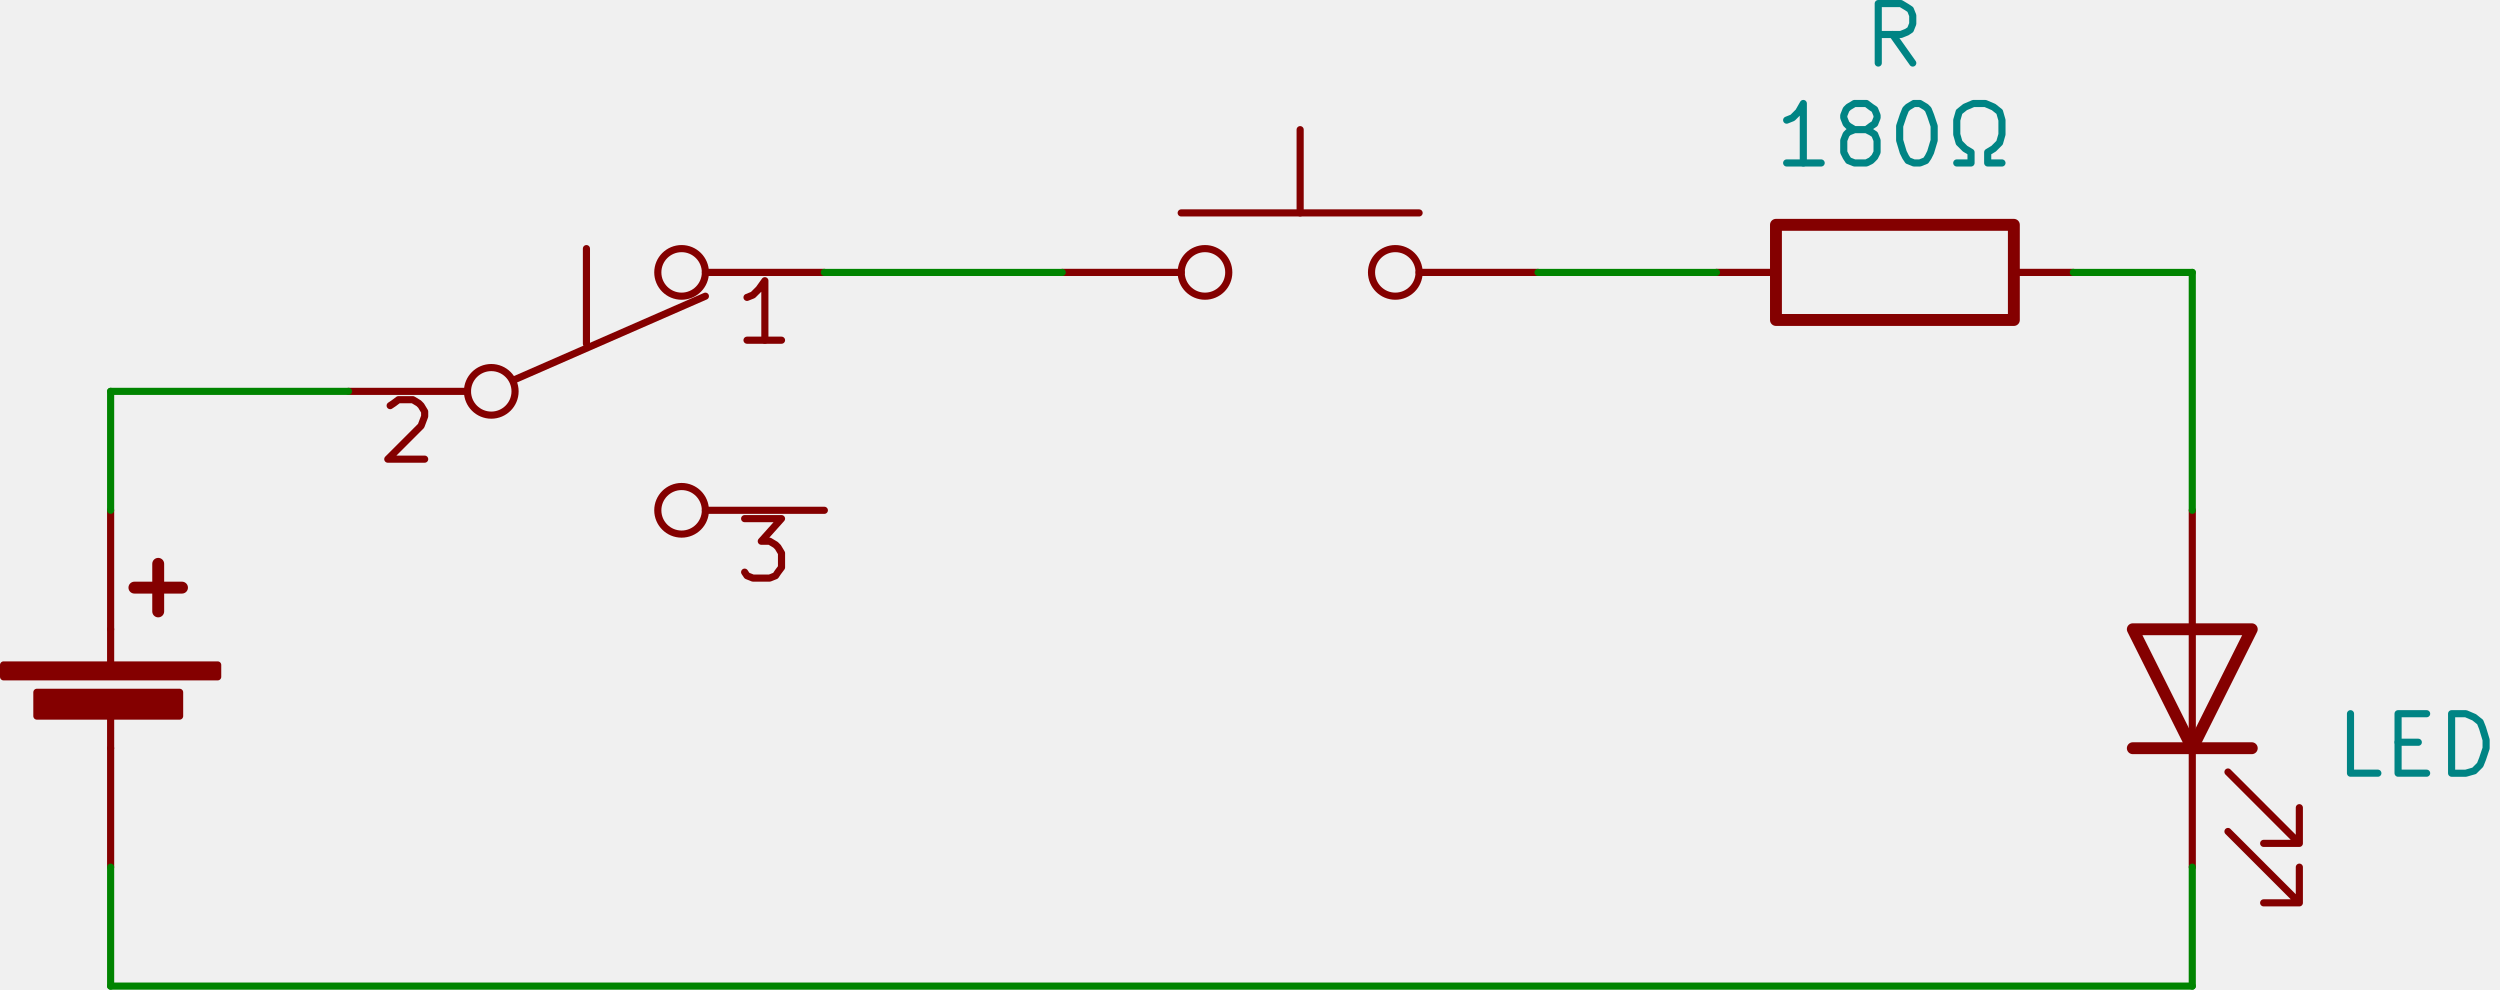
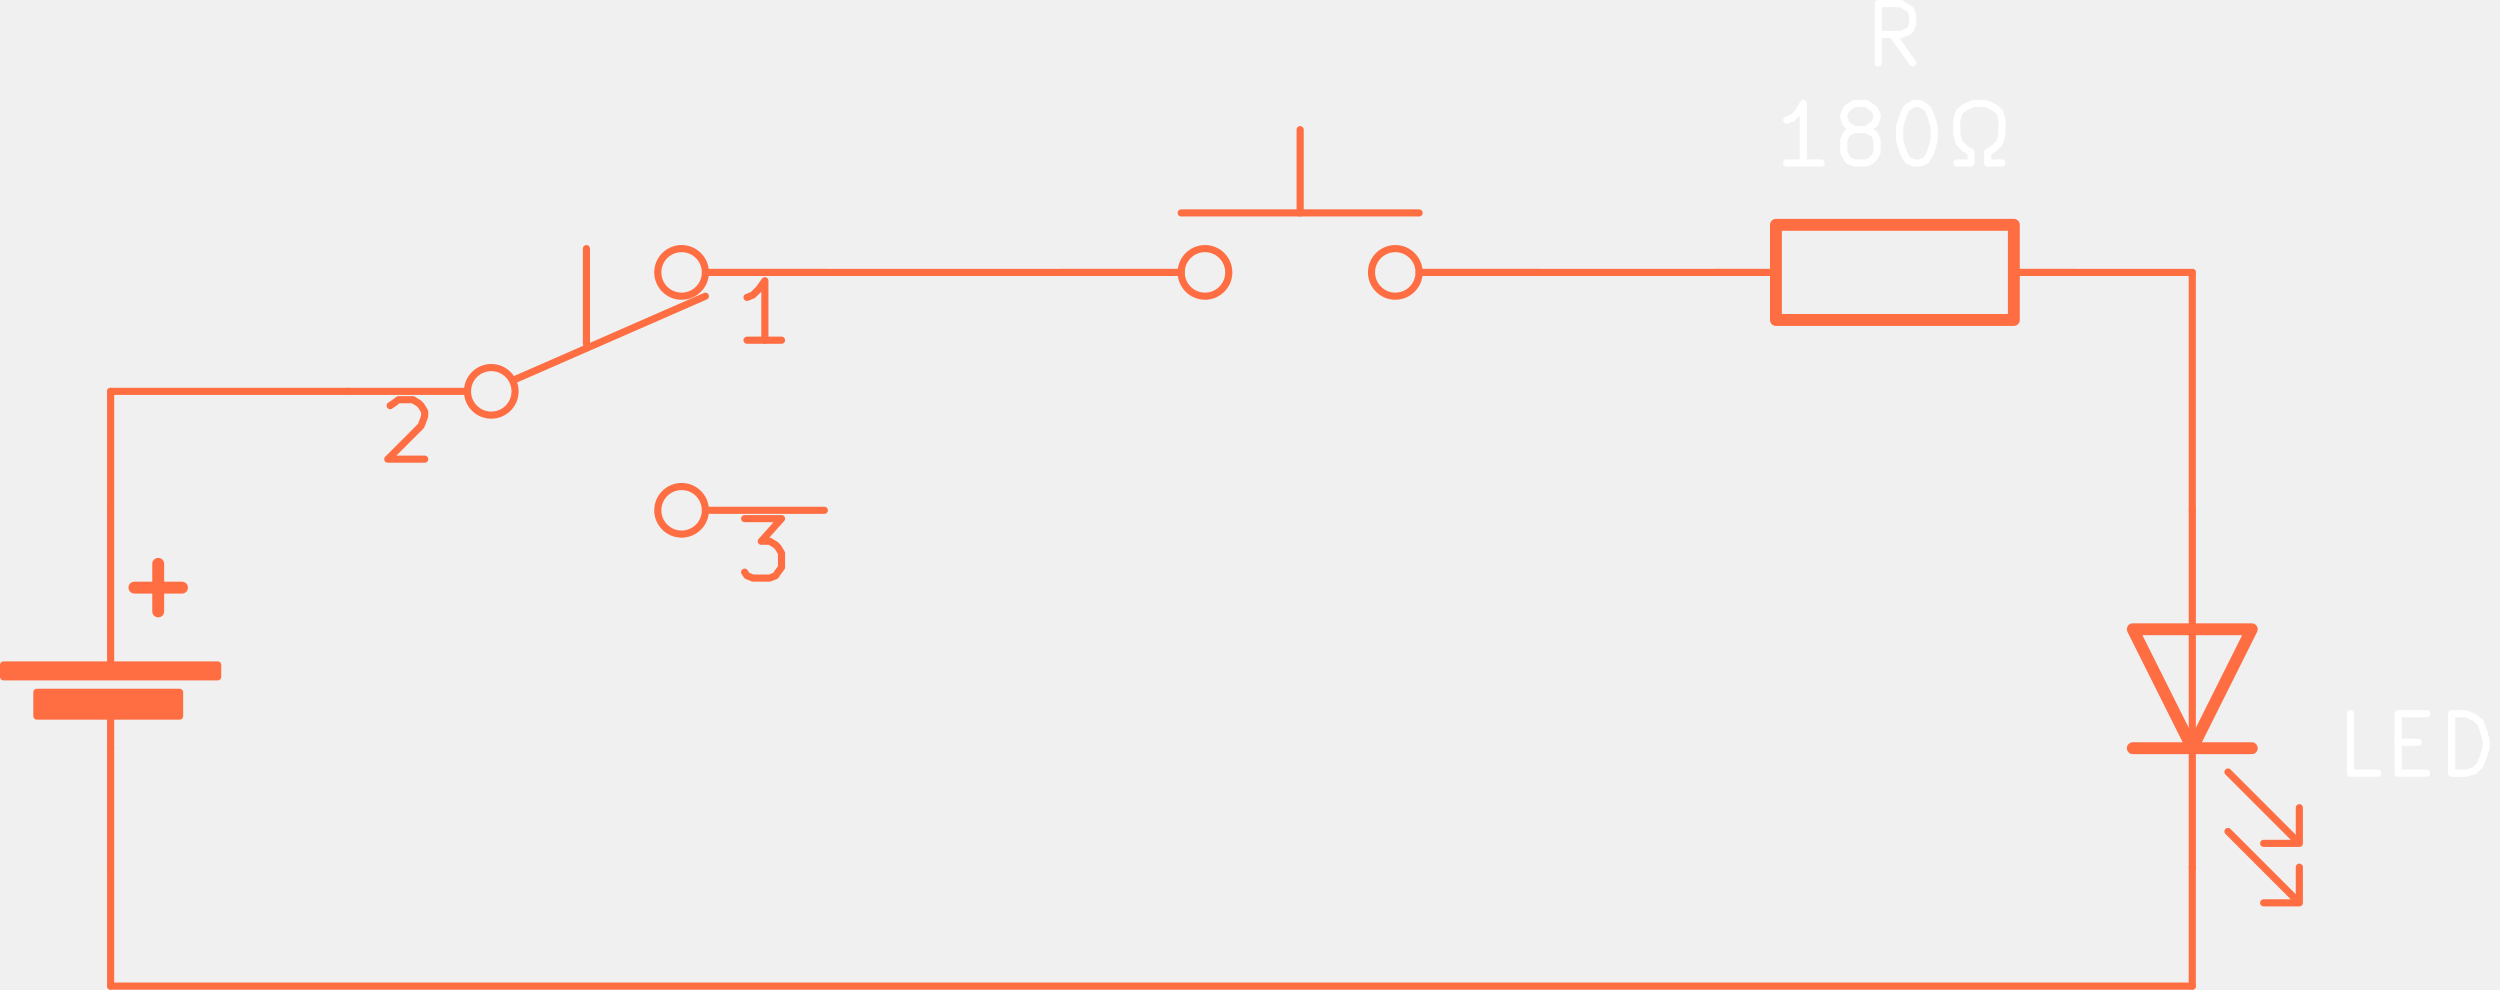
<svg xmlns="http://www.w3.org/2000/svg" width="158.75mm" height="62.848mm" viewBox="0 0 158.75 62.848" version="1.1" id="svg16717">
  <defs id="defs16711" />
  <g id="layer1" transform="translate(-26.98127,-17.93324)">
-     <g transform="matrix(0.00755346,0,0,0.00755346,-313.4532,-36.52721)" id="g1612" style="fill:#840000;fill-opacity:1;stroke:#840000;stroke-width:60;stroke-linecap:round;stroke-linejoin:round;stroke-opacity:1">
+     <g transform="matrix(0.00755346,0,0,0.00755346,-313.4532,-36.52721)" id="g1612" style="fill:#ff6e42;fill-opacity:1;stroke:#ff6e42;stroke-width:60;stroke-linecap:round;stroke-linejoin:round;stroke-opacity:1">
      <rect id="rect1608" rx="0" height="100" width="1800" y="12800" x="45100" />
      <rect id="rect1610" rx="0" height="200" width="1200" y="13030" x="45380" />
    </g>
-     <g transform="matrix(0.00755346,0,0,0.00755346,-313.4532,-36.52721)" id="g1618" style="fill:#840000;fill-opacity:0;stroke:#840000;stroke-width:60;stroke-linecap:round;stroke-linejoin:round;stroke-opacity:1">
-       <path id="path1614" d="m 46000,13200 v 300" style="fill:none;fill-opacity:0;stroke:#840000;stroke-width:60;stroke-linecap:round;stroke-linejoin:round;stroke-opacity:1" />
-       <path id="path1616" d="m 46000,12800 v -300" style="fill:none;fill-opacity:0;stroke:#840000;stroke-width:60;stroke-linecap:round;stroke-linejoin:round;stroke-opacity:1" />
+     <g transform="matrix(0.00755346,0,0,0.00755346,-313.4532,-36.52721)" id="g1618" style="fill:#ff6e42;fill-opacity:0;stroke:#ff6e42;stroke-width:60;stroke-linecap:round;stroke-linejoin:round;stroke-opacity:1">
+       <path id="path1614" d="m 46000,13200 v 300" style="fill:none;fill-opacity:0;stroke:#ff6e42;stroke-width:60;stroke-linecap:round;stroke-linejoin:round;stroke-opacity:1" />
+       <path id="path1616" d="m 46000,12800 v -300" style="fill:none;fill-opacity:0;stroke:#ff6e42;stroke-width:60;stroke-linecap:round;stroke-linejoin:round;stroke-opacity:1" />
    </g>
-     <g transform="matrix(0.00755346,0,0,0.00755346,-313.4532,-36.52721)" id="g1624" style="fill:#840000;fill-opacity:0;stroke:#840000;stroke-width:100;stroke-linecap:round;stroke-linejoin:round;stroke-opacity:1">
-       <path id="path1620" d="m 46200,12150 h 400" style="fill:none;fill-opacity:0;stroke:#840000;stroke-width:100;stroke-linecap:round;stroke-linejoin:round;stroke-opacity:1" />
-       <path id="path1622" d="m 46400,11950 v 400" style="fill:none;fill-opacity:0;stroke:#840000;stroke-width:100;stroke-linecap:round;stroke-linejoin:round;stroke-opacity:1" />
+     <g transform="matrix(0.00755346,0,0,0.00755346,-313.4532,-36.52721)" id="g1624" style="fill:#ff6e42;fill-opacity:0;stroke:#ff6e42;stroke-width:100;stroke-linecap:round;stroke-linejoin:round;stroke-opacity:1">
+       <path id="path1620" d="m 46200,12150 h 400" style="fill:none;fill-opacity:0;stroke:#ff6e42;stroke-width:100;stroke-linecap:round;stroke-linejoin:round;stroke-opacity:1" />
+       <path id="path1622" d="m 46400,11950 v 400" style="fill:none;fill-opacity:0;stroke:#ff6e42;stroke-width:100;stroke-linecap:round;stroke-linejoin:round;stroke-opacity:1" />
    </g>
-     <g transform="matrix(0.00755346,0,0,0.00755346,-313.4532,-36.52721)" id="g1630" style="fill:#840000;fill-opacity:0;stroke:#840000;stroke-width:60;stroke-linecap:round;stroke-linejoin:round;stroke-opacity:1">
+     <g transform="matrix(0.00755346,0,0,0.00755346,-313.4532,-36.52721)" id="g1630" style="fill:#ff6e42;fill-opacity:0;stroke:#ff6e42;stroke-width:60;stroke-linecap:round;stroke-linejoin:round;stroke-opacity:1">
      <path id="path1626" d="M 46000,12500 V 11500" />
      <path id="path1628" d="m 46000,13500 v 1000" />
    </g>
-     <g transform="matrix(0.00755346,0,0,0.00755346,-313.4532,-36.52721)" id="g1718" style="fill:#840000;fill-opacity:0;stroke:#840000;stroke-width:60;stroke-linecap:round;stroke-linejoin:round;stroke-opacity:1">
+     <g transform="matrix(0.00755346,0,0,0.00755346,-313.4532,-36.52721)" id="g1718" style="fill:#ff6e42;fill-opacity:0;stroke:#ff6e42;stroke-width:60;stroke-linecap:round;stroke-linejoin:round;stroke-opacity:1">
      <circle id="circle1688" r="200" cy="10500" cx="49200" />
      <circle id="circle1690" r="200" cy="11500" cx="50800" />
      <circle id="circle1692" r="200" cy="9500" cx="50800" />
-       <path id="path1694" d="M 50000,10100 V 9300" style="fill:none;fill-opacity:0;stroke:#840000;stroke-width:60;stroke-linecap:round;stroke-linejoin:round;stroke-opacity:1" />
-       <path id="path1696" d="m 49400,10400 1600,-700" style="fill:none;fill-opacity:0;stroke:#840000;stroke-width:60;stroke-linecap:round;stroke-linejoin:round;stroke-opacity:1" />
+       <path id="path1694" d="M 50000,10100 V 9300" style="fill:none;fill-opacity:0;stroke:#ff6e42;stroke-width:60;stroke-linecap:round;stroke-linejoin:round;stroke-opacity:1" />
+       <path id="path1696" d="m 49400,10400 1600,-700" style="fill:none;fill-opacity:0;stroke:#ff6e42;stroke-width:60;stroke-linecap:round;stroke-linejoin:round;stroke-opacity:1" />
      <path id="path1698" d="m 51000,9500 h 1000" />
      <text style="font-size:660px;text-anchor:middle;opacity:0" id="text1700" lengthAdjust="spacingAndGlyphs" font-size="660" textLength="540" y="10100" x="51500">1</text>
      <path id="path1702" d="m 51640,10070 h -290" />
      <path id="path1704" d="m 51500,10070 v -500 l -50,70 -50,50 -50,20" />
      <path id="path1706" d="M 49000,10500 H 48000" />
      <text style="font-size:660px;text-anchor:middle;opacity:0" id="text1708" lengthAdjust="spacingAndGlyphs" font-size="660" textLength="540" y="11100" x="48500">2</text>
      <path id="path1710" d="m 48350,10620 30,-20 40,-30 h 120 l 50,30 20,20 30,50 v 40 l -30,80 -280,280 h 310" />
      <path id="path1712" d="m 51000,11500 h 1000" />
      <text style="font-size:660px;text-anchor:middle;opacity:0" id="text1714" lengthAdjust="spacingAndGlyphs" font-size="660" textLength="540" y="12100" x="51500">3</text>
      <path id="path1716" d="m 51330,11570 h 310 l -170,190 h 70 l 50,30 20,20 30,50 v 120 l -30,40 -20,30 -50,20 h -140 l -50,-20 -20,-30" />
    </g>
-     <g transform="matrix(0.00755346,0,0,0.00755346,-313.4532,-36.52721)" id="g1782" style="fill:#840000;fill-opacity:0;stroke:#840000;stroke-width:60;stroke-linecap:round;stroke-linejoin:round;stroke-opacity:1">
+     <g transform="matrix(0.00755346,0,0,0.00755346,-313.4532,-36.52721)" id="g1782" style="fill:#ff6e42;fill-opacity:0;stroke:#ff6e42;stroke-width:60;stroke-linecap:round;stroke-linejoin:round;stroke-opacity:1">
      <circle id="circle1770" r="200" cy="9500" cx="55200" />
      <circle id="circle1772" r="200" cy="9500" cx="56800" />
-       <path id="path1774" d="M 56000,9000 V 8300" style="fill:none;fill-opacity:0;stroke:#840000;stroke-width:60;stroke-linecap:round;stroke-linejoin:round;stroke-opacity:1" />
-       <path id="path1776" d="M 57000,9000 H 55000" style="fill:none;fill-opacity:0;stroke:#840000;stroke-width:60;stroke-linecap:round;stroke-linejoin:round;stroke-opacity:1" />
+       <path id="path1774" d="M 56000,9000 V 8300" style="fill:none;fill-opacity:0;stroke:#ff6e42;stroke-width:60;stroke-linecap:round;stroke-linejoin:round;stroke-opacity:1" />
+       <path id="path1776" d="M 57000,9000 H 55000" style="fill:none;fill-opacity:0;stroke:#ff6e42;stroke-width:60;stroke-linecap:round;stroke-linejoin:round;stroke-opacity:1" />
      <path id="path1778" d="M 55000,9500 H 54000" />
      <path id="path1780" d="m 57000,9500 h 1000" />
    </g>
-     <g transform="matrix(0.00755346,0,0,0.00755346,-313.4532,-36.52721)" id="g1824" style="fill:#840000;fill-opacity:0;stroke:#840000;stroke-width:100;stroke-linecap:round;stroke-linejoin:round;stroke-opacity:1">
+     <g transform="matrix(0.00755346,0,0,0.00755346,-313.4532,-36.52721)" id="g1824" style="fill:#ff6e42;fill-opacity:0;stroke:#ff6e42;stroke-width:100;stroke-linecap:round;stroke-linejoin:round;stroke-opacity:1">
      <rect id="rect1822" rx="0" height="800" width="2000" y="9100" x="60000" />
    </g>
-     <g transform="matrix(0.00755346,0,0,0.00755346,-313.4532,-36.52721)" id="g1830" style="fill:#840000;fill-opacity:0;stroke:#840000;stroke-width:60;stroke-linecap:round;stroke-linejoin:round;stroke-opacity:1">
+     <g transform="matrix(0.00755346,0,0,0.00755346,-313.4532,-36.52721)" id="g1830" style="fill:#ff6e42;fill-opacity:0;stroke:#ff6e42;stroke-width:60;stroke-linecap:round;stroke-linejoin:round;stroke-opacity:1">
      <path id="path1826" d="m 62000,9500 h 500" />
      <path id="path1828" d="m 60000,9500 h -500" />
    </g>
-     <g transform="matrix(0.00755346,0,0,0.00755346,-313.4532,-36.52721)" id="g1850" style="fill:#008484;fill-opacity:0;stroke:#008484;stroke-width:60;stroke-linecap:round;stroke-linejoin:round;stroke-opacity:1">
+     <g transform="matrix(0.00755346,0,0,0.00755346,-313.4532,-36.52721)" id="g1850" style="fill:#ffffff;fill-opacity:0;stroke:#ffffff;stroke-width:60;stroke-linecap:round;stroke-linejoin:round;stroke-opacity:1">
      <text style="font-size:660px;text-anchor:middle;opacity:0" id="text1832" lengthAdjust="spacingAndGlyphs" font-size="660" textLength="560" y="7770" x="61000">R</text>
      <path id="path1834" d="m 61150,7740 -170,-240" />
      <path id="path1836" d="m 60860,7740 v -500 h 190 l 50,30 30,20 20,50 v 70 l -20,50 -30,20 -50,20 h -190" />
      <text style="font-size:660px;text-anchor:middle;opacity:0" id="text1838" lengthAdjust="spacingAndGlyphs" font-size="660" textLength="2060" y="8610" x="61000">180Ω</text>
      <path id="path1840" d="m 60380,8580 h -290" />
      <path id="path1842" d="m 60230,8580 v -500 l -40,70 -50,50 -50,20" />
      <path id="path1844" d="m 60660,8300 -50,-30 -20,-20 -20,-50 v -20 l 20,-50 20,-20 50,-30 h 100 l 40,30 30,20 20,50 v 20 l -20,50 -30,20 -40,30 h -100 l -50,20 -20,20 -20,50 v 100 l 20,40 20,30 50,20 h 100 l 40,-20 30,-30 20,-40 v -100 l -20,-50 -30,-20 -40,-20" />
      <path id="path1846" d="m 61160,8080 h 50 l 50,30 20,20 20,50 30,90 v 120 l -30,100 -20,40 -20,30 -50,20 h -50 l -50,-20 -20,-30 -20,-40 -30,-100 v -120 l 30,-90 20,-50 20,-20 50,-30" />
      <path id="path1848" d="m 61520,8580 h 120 v -90 l -50,-30 -50,-50 -20,-70 v -120 l 20,-70 50,-40 70,-30 h 100 l 70,30 50,40 20,70 v 120 l -20,70 -50,50 -50,30 v 90 h 120" />
    </g>
-     <g transform="matrix(0.00755346,0,0,0.00755346,-313.4532,-36.52721)" id="g1860" style="fill:#840000;fill-opacity:0;stroke:#840000;stroke-width:100;stroke-linecap:round;stroke-linejoin:round;stroke-opacity:1">
-       <path id="path1858" d="M 64000,13500 H 63000" style="fill:none;fill-opacity:0;stroke:#840000;stroke-width:100;stroke-linecap:round;stroke-linejoin:round;stroke-opacity:1" />
+     <g transform="matrix(0.00755346,0,0,0.00755346,-313.4532,-36.52721)" id="g1860" style="fill:#ff6e42;fill-opacity:0;stroke:#ff6e42;stroke-width:100;stroke-linecap:round;stroke-linejoin:round;stroke-opacity:1">
+       <path id="path1858" d="M 64000,13500 H 63000" style="fill:none;fill-opacity:0;stroke:#ff6e42;stroke-width:100;stroke-linecap:round;stroke-linejoin:round;stroke-opacity:1" />
    </g>
-     <g transform="matrix(0.00755346,0,0,0.00755346,-313.4532,-36.52721)" id="g1864" style="fill:#840000;fill-opacity:0;stroke:#840000;stroke-width:60;stroke-linecap:round;stroke-linejoin:round;stroke-opacity:1">
-       <path id="path1862" d="M 63500,13500 V 12500" style="fill:none;fill-opacity:0;stroke:#840000;stroke-width:60;stroke-linecap:round;stroke-linejoin:round;stroke-opacity:1" />
+     <g transform="matrix(0.00755346,0,0,0.00755346,-313.4532,-36.52721)" id="g1864" style="fill:#ff6e42;fill-opacity:0;stroke:#ff6e42;stroke-width:60;stroke-linecap:round;stroke-linejoin:round;stroke-opacity:1">
+       <path id="path1862" d="M 63500,13500 V 12500" style="fill:none;fill-opacity:0;stroke:#ff6e42;stroke-width:60;stroke-linecap:round;stroke-linejoin:round;stroke-opacity:1" />
    </g>
-     <g transform="matrix(0.00755346,0,0,0.00755346,-313.4532,-36.52721)" id="g1868" style="fill:#840000;fill-opacity:0;stroke:#840000;stroke-width:100;stroke-linecap:round;stroke-linejoin:round;stroke-opacity:1">
-       <path id="path1866" d="m 64000,12500 h -1000 l 500,1000 z" style="fill:none;fill-opacity:0;stroke:#840000;stroke-width:100;stroke-linecap:round;stroke-linejoin:round;stroke-opacity:1" />
+     <g transform="matrix(0.00755346,0,0,0.00755346,-313.4532,-36.52721)" id="g1868" style="fill:#ff6e42;fill-opacity:0;stroke:#ff6e42;stroke-width:100;stroke-linecap:round;stroke-linejoin:round;stroke-opacity:1">
+       <path id="path1866" d="m 64000,12500 h -1000 l 500,1000 z" style="fill:none;fill-opacity:0;stroke:#ff6e42;stroke-width:100;stroke-linecap:round;stroke-linejoin:round;stroke-opacity:1" />
    </g>
-     <g transform="matrix(0.00755346,0,0,0.00755346,-313.4532,-36.52721)" id="g1878" style="fill:#840000;fill-opacity:0;stroke:#840000;stroke-width:60;stroke-linecap:round;stroke-linejoin:round;stroke-opacity:1">
-       <path id="path1870" d="m 63800,14200 600,600 v -300 300 h -300" style="fill:none;fill-opacity:0;stroke:#840000;stroke-width:60;stroke-linecap:round;stroke-linejoin:round;stroke-opacity:1" />
-       <path id="path1872" d="m 63800,13700 600,600 v -300 300 h -300" style="fill:none;fill-opacity:0;stroke:#840000;stroke-width:60;stroke-linecap:round;stroke-linejoin:round;stroke-opacity:1" />
+     <g transform="matrix(0.00755346,0,0,0.00755346,-313.4532,-36.52721)" id="g1878" style="fill:#ff6e42;fill-opacity:0;stroke:#ff6e42;stroke-width:60;stroke-linecap:round;stroke-linejoin:round;stroke-opacity:1">
+       <path id="path1870" d="m 63800,14200 600,600 v -300 300 h -300" style="fill:none;fill-opacity:0;stroke:#ff6e42;stroke-width:60;stroke-linecap:round;stroke-linejoin:round;stroke-opacity:1" />
+       <path id="path1872" d="m 63800,13700 600,600 v -300 300 h -300" style="fill:none;fill-opacity:0;stroke:#ff6e42;stroke-width:60;stroke-linecap:round;stroke-linejoin:round;stroke-opacity:1" />
      <path id="path1874" d="m 63500,13500 v 1000" />
      <path id="path1876" d="M 63500,12500 V 11500" />
    </g>
-     <text transform="matrix(0.00755346,0,0,0.00755346,-313.4532,-36.52721)" x="65390" y="13740" textLength="1420" font-size="660" lengthAdjust="spacingAndGlyphs" id="text1888" style="font-size:660px;text-anchor:middle;opacity:0;fill:#008484;fill-opacity:0;stroke:#008484;stroke-width:60;stroke-linecap:round;stroke-linejoin:round;stroke-opacity:1">LED</text>
-     <path style="fill:#008484;fill-opacity:0;stroke:#008484;stroke-width:0.453;stroke-linecap:round;stroke-linejoin:round;stroke-opacity:1" d="m 177.975,67.031 h -1.737 v -3.777" id="path1890" />
-     <path style="fill:#008484;fill-opacity:0;stroke:#008484;stroke-width:0.453;stroke-linecap:round;stroke-linejoin:round;stroke-opacity:1" d="m 179.259,65.067 h 1.284" id="path1892" />
-     <path style="fill:#008484;fill-opacity:0;stroke:#008484;stroke-width:0.453;stroke-linecap:round;stroke-linejoin:round;stroke-opacity:1" d="m 181.072,67.031 h -1.813 v -3.777 h 1.813" id="path1894" />
-     <path style="fill:#008484;fill-opacity:0;stroke:#008484;stroke-width:0.453;stroke-linecap:round;stroke-linejoin:round;stroke-opacity:1" d="m 182.658,67.031 v -3.777 h 0.906 l 0.529,0.227 0.378,0.302 0.151,0.378 0.227,0.755 v 0.529 l -0.227,0.68 -0.151,0.378 -0.378,0.378 -0.529,0.151 h -0.906" id="path1896" />
-     <path style="fill:#008400;fill-opacity:0;stroke:#008400;stroke-width:0.453;stroke-linecap:round;stroke-linejoin:round;stroke-opacity:1" id="path5812" d="M 34.006,42.784 H 49.113" />
-     <path style="fill:#008400;fill-opacity:0;stroke:#008400;stroke-width:0.453;stroke-linecap:round;stroke-linejoin:round;stroke-opacity:1" id="path5814" d="M 34.006,50.338 V 42.784" />
-     <path style="fill:#008400;fill-opacity:0;stroke:#008400;stroke-width:0.453;stroke-linecap:round;stroke-linejoin:round;stroke-opacity:1" id="path5946" d="M 79.327,35.231 H 94.434" />
-     <path style="fill:#008400;fill-opacity:0;stroke:#008400;stroke-width:0.453;stroke-linecap:round;stroke-linejoin:round;stroke-opacity:1" id="path6024" d="M 166.191,80.551 V 72.998" />
-     <path style="fill:#008400;fill-opacity:0;stroke:#008400;stroke-width:0.453;stroke-linecap:round;stroke-linejoin:round;stroke-opacity:1" id="path6026" d="M 34.006,80.551 H 166.191" />
-     <path style="fill:#008400;fill-opacity:0;stroke:#008400;stroke-width:0.453;stroke-linecap:round;stroke-linejoin:round;stroke-opacity:1" id="path6028" d="m 34.006,72.998 v 7.553" />
-     <path style="fill:#008400;fill-opacity:0;stroke:#008400;stroke-width:0.453;stroke-linecap:round;stroke-linejoin:round;stroke-opacity:1" id="path6030" d="M 166.191,35.231 V 50.338" />
-     <path style="fill:#008400;fill-opacity:0;stroke:#008400;stroke-width:0.453;stroke-linecap:round;stroke-linejoin:round;stroke-opacity:1" id="path6032" d="m 158.638,35.231 h 7.553" />
-     <path style="fill:#008400;fill-opacity:0;stroke:#008400;stroke-width:0.453;stroke-linecap:round;stroke-linejoin:round;stroke-opacity:1" id="path6034" d="m 124.647,35.231 h 11.33" />
+     <text transform="matrix(0.00755346,0,0,0.00755346,-313.4532,-36.52721)" x="65390" y="13740" textLength="1420" font-size="660" lengthAdjust="spacingAndGlyphs" id="text1888" style="font-size:660px;text-anchor:middle;opacity:0;fill:#ffffff;fill-opacity:0;stroke:#ffffff;stroke-width:60;stroke-linecap:round;stroke-linejoin:round;stroke-opacity:1">LED</text>
+     <path style="fill:#ffffff;fill-opacity:0;stroke:#ffffff;stroke-width:0.453;stroke-linecap:round;stroke-linejoin:round;stroke-opacity:1" d="m 177.975,67.031 h -1.737 v -3.777" id="path1890" />
+     <path style="fill:#ffffff;fill-opacity:0;stroke:#ffffff;stroke-width:0.453;stroke-linecap:round;stroke-linejoin:round;stroke-opacity:1" d="m 179.259,65.067 h 1.284" id="path1892" />
+     <path style="fill:#ffffff;fill-opacity:0;stroke:#ffffff;stroke-width:0.453;stroke-linecap:round;stroke-linejoin:round;stroke-opacity:1" d="m 181.072,67.031 h -1.813 v -3.777 h 1.813" id="path1894" />
+     <path style="fill:#ffffff;fill-opacity:0;stroke:#ffffff;stroke-width:0.453;stroke-linecap:round;stroke-linejoin:round;stroke-opacity:1" d="m 182.658,67.031 v -3.777 h 0.906 l 0.529,0.227 0.378,0.302 0.151,0.378 0.227,0.755 v 0.529 l -0.227,0.68 -0.151,0.378 -0.378,0.378 -0.529,0.151 h -0.906" id="path1896" />
+     <path style="fill:#ff6e41;fill-opacity:0;stroke:#ff6e41;stroke-width:0.453;stroke-linecap:round;stroke-linejoin:round;stroke-opacity:1" id="path5812" d="M 34.006,42.784 H 49.113" />
+     <path style="fill:#ff6e41;fill-opacity:0;stroke:#ff6e41;stroke-width:0.453;stroke-linecap:round;stroke-linejoin:round;stroke-opacity:1" id="path5814" d="M 34.006,50.338 V 42.784" />
+     <path style="fill:#ff6e41;fill-opacity:0;stroke:#ff6e41;stroke-width:0.453;stroke-linecap:round;stroke-linejoin:round;stroke-opacity:1" id="path5946" d="M 79.327,35.231 H 94.434" />
+     <path style="fill:#ff6e41;fill-opacity:0;stroke:#ff6e41;stroke-width:0.453;stroke-linecap:round;stroke-linejoin:round;stroke-opacity:1" id="path6024" d="M 166.191,80.551 V 72.998" />
+     <path style="fill:#ff6e41;fill-opacity:0;stroke:#ff6e41;stroke-width:0.453;stroke-linecap:round;stroke-linejoin:round;stroke-opacity:1" id="path6026" d="M 34.006,80.551 H 166.191" />
+     <path style="fill:#ff6e41;fill-opacity:0;stroke:#ff6e41;stroke-width:0.453;stroke-linecap:round;stroke-linejoin:round;stroke-opacity:1" id="path6028" d="m 34.006,72.998 v 7.553" />
+     <path style="fill:#ff6e41;fill-opacity:0;stroke:#ff6e41;stroke-width:0.453;stroke-linecap:round;stroke-linejoin:round;stroke-opacity:1" id="path6030" d="M 166.191,35.231 V 50.338" />
+     <path style="fill:#ff6e41;fill-opacity:0;stroke:#ff6e41;stroke-width:0.453;stroke-linecap:round;stroke-linejoin:round;stroke-opacity:1" id="path6032" d="m 158.638,35.231 h 7.553" />
+     <path style="fill:#ff6e41;fill-opacity:0;stroke:#ff6e41;stroke-width:0.453;stroke-linecap:round;stroke-linejoin:round;stroke-opacity:1" id="path6034" d="m 124.647,35.231 h 11.33" />
  </g>
</svg>
